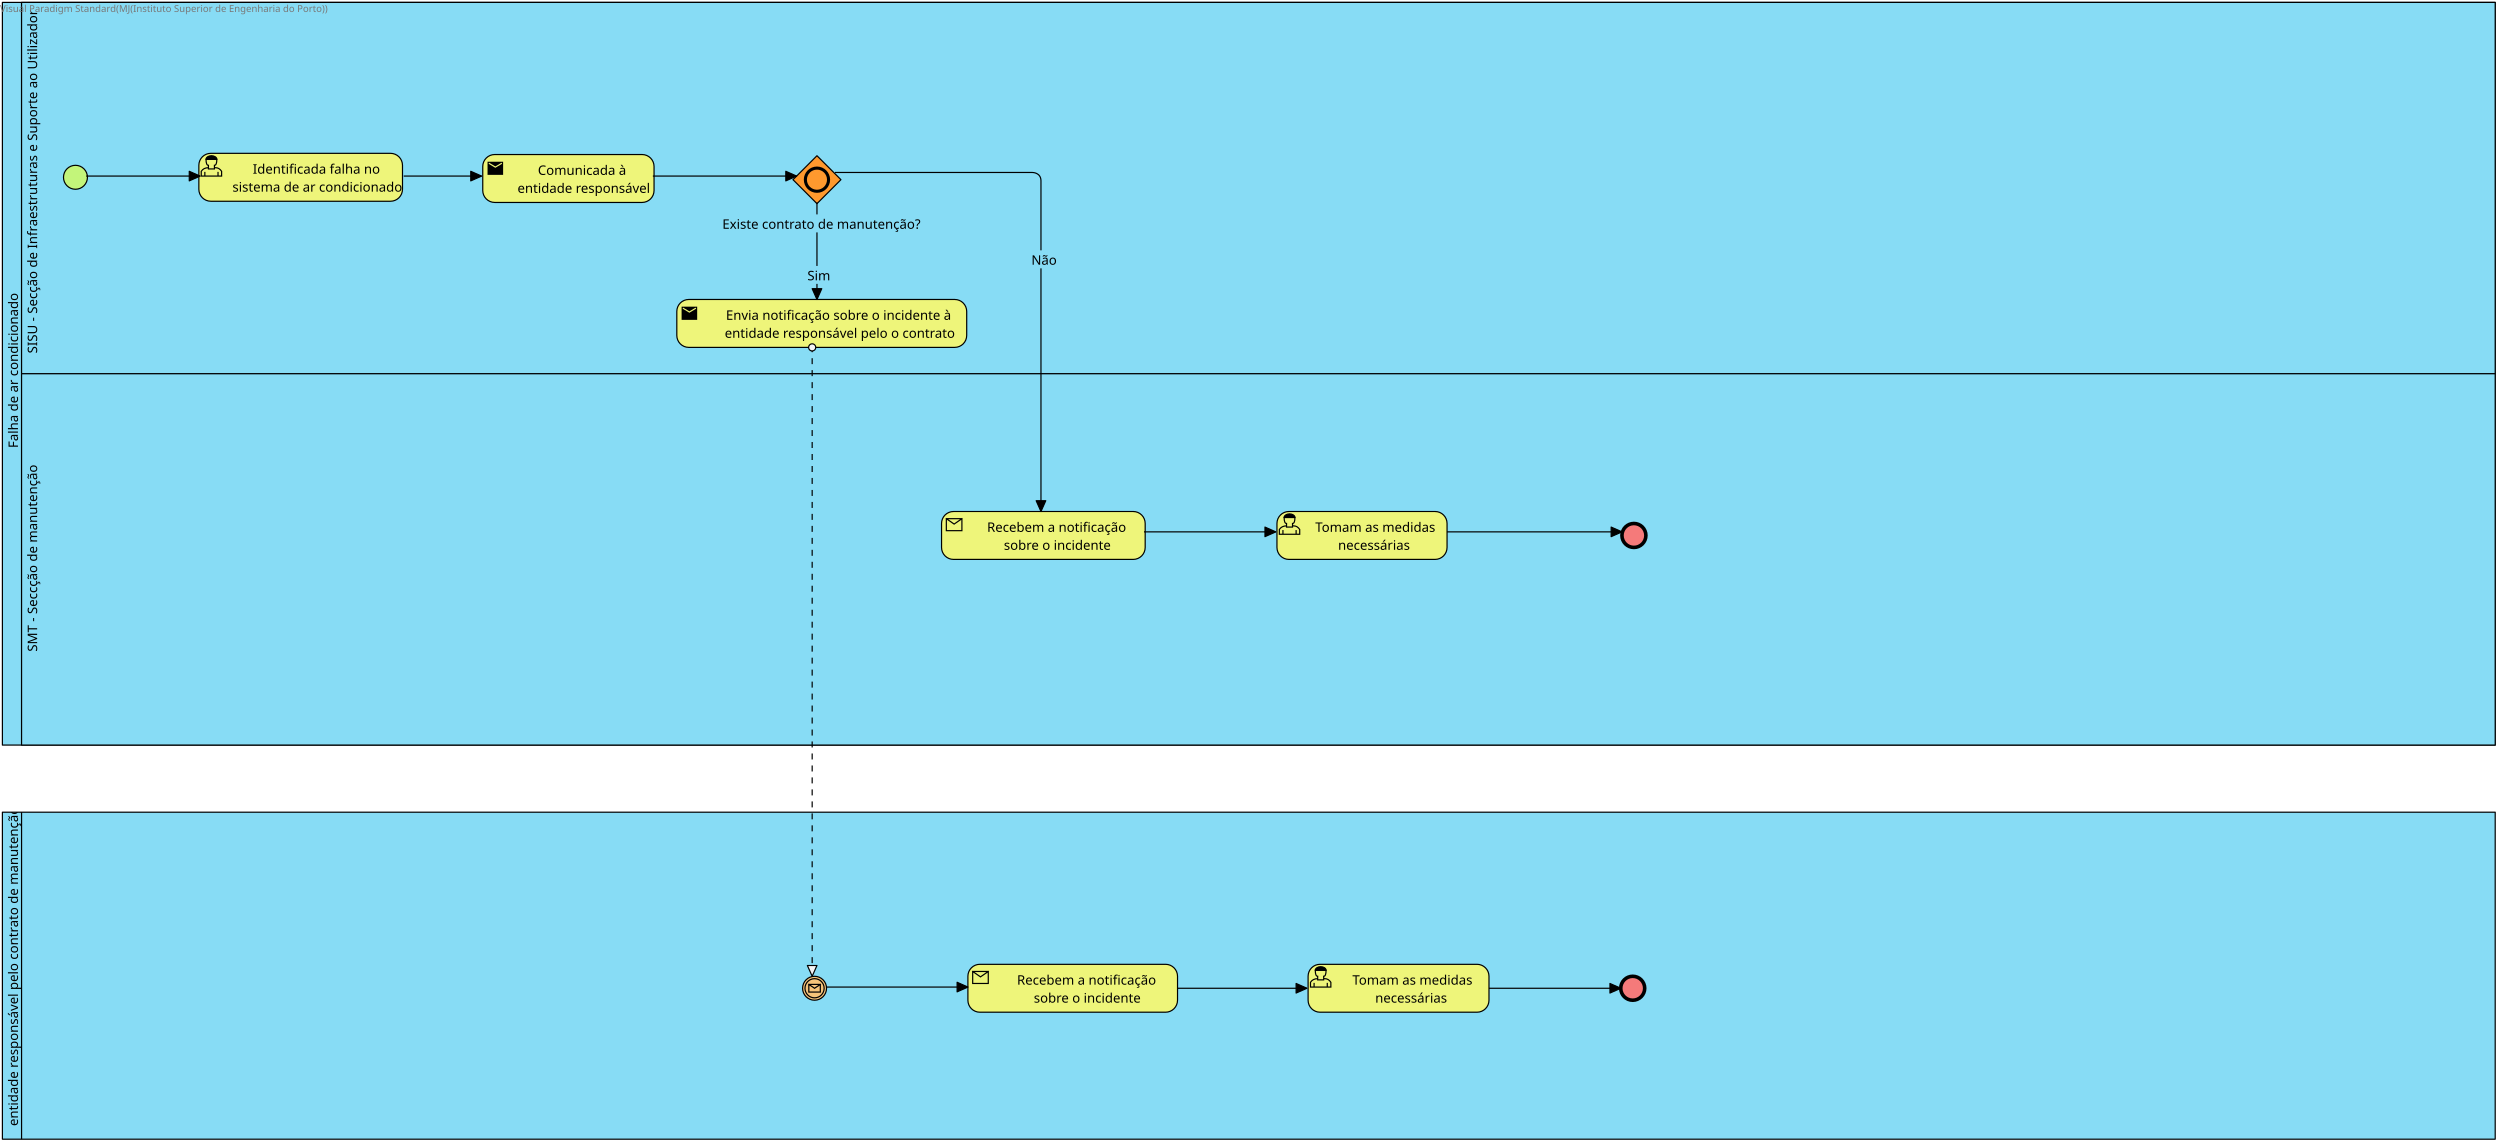
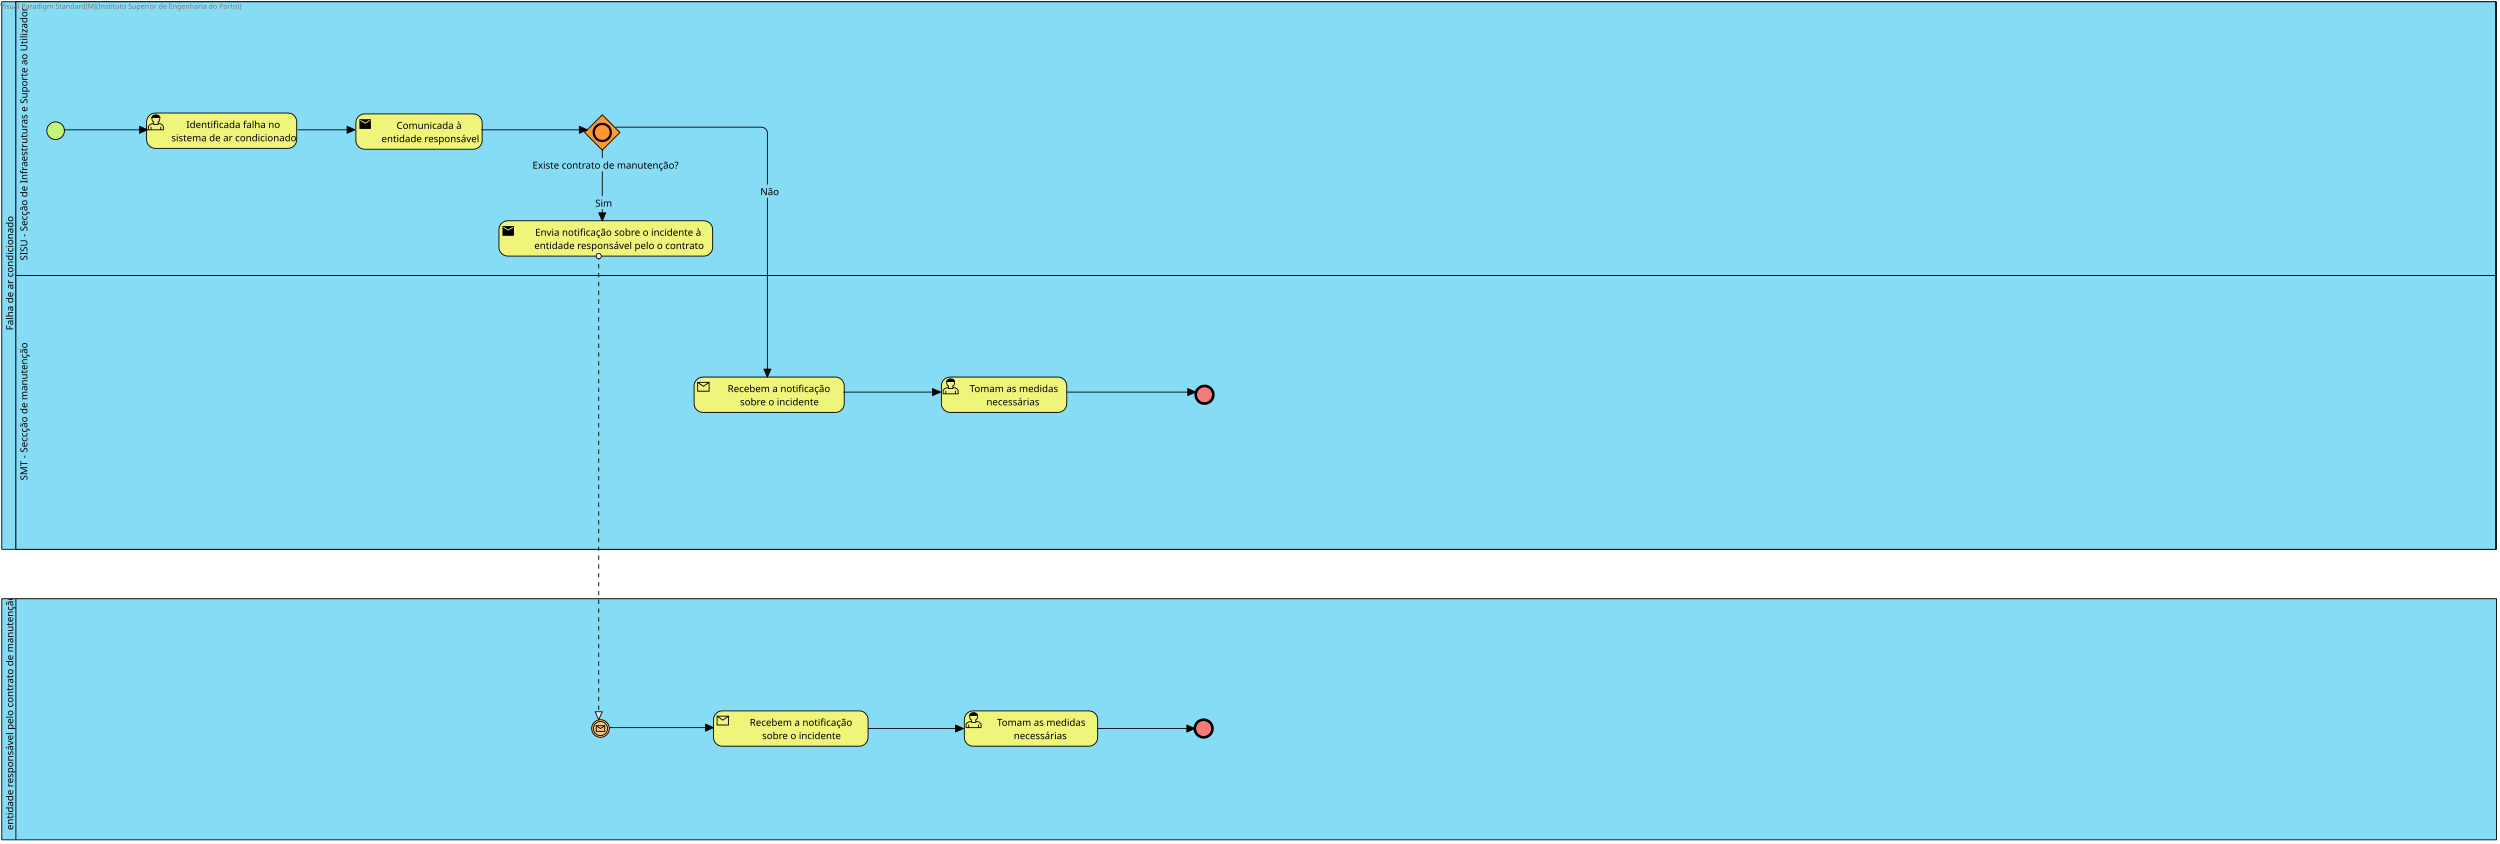
- <svg xmlns="http://www.w3.org/2000/svg" fill-opacity="0" color-rendering="auto" color-interpolation="auto" text-rendering="auto" stroke="rgb(0,0,0)" stroke-linecap="square" width="2087" stroke-miterlimit="10" shape-rendering="auto" stroke-opacity="0" fill="rgb(0,0,0)" stroke-dasharray="none" font-weight="normal" stroke-width="1" height="955" font-family="'Dialog'" font-style="normal" stroke-linejoin="miter" font-size="12px" stroke-dashoffset="0" image-rendering="auto">
+ <svg xmlns="http://www.w3.org/2000/svg" fill-opacity="0" color-rendering="auto" color-interpolation="auto" text-rendering="auto" stroke="rgb(0,0,0)" stroke-linecap="square" width="2831" stroke-miterlimit="10" shape-rendering="auto" stroke-opacity="0" fill="rgb(0,0,0)" stroke-dasharray="none" font-weight="normal" stroke-width="1" height="955" font-family="'Dialog'" font-style="normal" stroke-linejoin="miter" font-size="12px" stroke-dashoffset="0" image-rendering="auto">
  <defs id="genericDefs" />
  <g>
    <defs id="defs1">
      <clipPath clipPathUnits="userSpaceOnUse" id="clipPath1">
-         <path d="M-7 -7 L2092 -7 L2092 631 L-7 631 L-7 -7 Z" />
+         <path d="M-7 -7 L2836 -7 L2836 631 L-7 631 L-7 -7 Z" />
      </clipPath>
      <clipPath clipPathUnits="userSpaceOnUse" id="clipPath2">
        <path d="M0 0 L0 620 L7 620 L7 0 Z" />
      </clipPath>
      <clipPath clipPathUnits="userSpaceOnUse" id="clipPath3">
-         <path d="M0 0 L0 7 L2081 7 L2081 0 Z" />
+         <path d="M0 0 L0 7 L2825 7 L2825 0 Z" />
      </clipPath>
      <clipPath clipPathUnits="userSpaceOnUse" id="clipPath4">
        <path d="M0 0 L0 620 L17 620 L17 0 Z" />
      </clipPath>
      <clipPath clipPathUnits="userSpaceOnUse" id="clipPath5">
        <path d="M620 0 L0 0 L0 17 L620 17 Z" />
      </clipPath>
      <clipPath clipPathUnits="userSpaceOnUse" id="clipPath6">
-         <path d="M-7 -7 L2076 -7 L2076 321 L-7 321 L-7 -7 Z" />
+         <path d="M-7 -7 L2819 -7 L2819 321 L-7 321 L-7 -7 Z" />
      </clipPath>
      <clipPath clipPathUnits="userSpaceOnUse" id="clipPath7">
        <path d="M0 0 L0 310 L17 310 L17 0 Z" />
      </clipPath>
      <clipPath clipPathUnits="userSpaceOnUse" id="clipPath8">
        <path d="M310 0 L0 0 L0 17 L310 17 Z" />
      </clipPath>
      <clipPath clipPathUnits="userSpaceOnUse" id="clipPath9">
        <path d="M-7 -7 L31 -7 L31 31 L-7 31 L-7 -7 Z" />
      </clipPath>
      <clipPath clipPathUnits="userSpaceOnUse" id="clipPath10">
        <path d="M-7 -27 L154 -27 L154 51 L-7 51 L-7 -27 Z" />
      </clipPath>
      <clipPath clipPathUnits="userSpaceOnUse" id="clipPath11">
        <path d="M-9 -29 L152 -29 L152 49 L-9 49 L-9 -29 Z" />
      </clipPath>
      <clipPath clipPathUnits="userSpaceOnUse" id="clipPath12">
        <path d="M0 0 L0 40 L123 40 L123 0 Z" />
      </clipPath>
      <clipPath clipPathUnits="userSpaceOnUse" id="clipPath13">
        <path d="M-7 -27 L181 -27 L181 51 L-7 51 L-7 -27 Z" />
      </clipPath>
      <clipPath clipPathUnits="userSpaceOnUse" id="clipPath14">
        <path d="M-9 -29 L179 -29 L179 49 L-9 49 L-9 -29 Z" />
      </clipPath>
      <clipPath clipPathUnits="userSpaceOnUse" id="clipPath15">
        <path d="M0 0 L0 40 L150 40 L150 0 Z" />
      </clipPath>
      <clipPath clipPathUnits="userSpaceOnUse" id="clipPath16">
        <path d="M-7 -27 L153 -27 L153 51 L-7 51 L-7 -27 Z" />
      </clipPath>
      <clipPath clipPathUnits="userSpaceOnUse" id="clipPath17">
        <path d="M-9 -29 L151 -29 L151 49 L-9 49 L-9 -29 Z" />
      </clipPath>
      <clipPath clipPathUnits="userSpaceOnUse" id="clipPath18">
        <path d="M-9 -9 L33 -9 L33 33 L-9 33 L-9 -9 Z" />
      </clipPath>
      <clipPath clipPathUnits="userSpaceOnUse" id="clipPath19">
        <path d="M-7 -7 L51 -7 L51 51 L-7 51 L-7 -7 Z" />
      </clipPath>
      <clipPath clipPathUnits="userSpaceOnUse" id="clipPath20">
-         <path d="M-7 -7 L2092 -7 L2092 284 L-7 284 L-7 -7 Z" />
+         <path d="M-7 -7 L2836 -7 L2836 284 L-7 284 L-7 -7 Z" />
      </clipPath>
      <clipPath clipPathUnits="userSpaceOnUse" id="clipPath21">
        <path d="M0 0 L0 273 L7 273 L7 0 Z" />
      </clipPath>
      <clipPath clipPathUnits="userSpaceOnUse" id="clipPath22">
        <path d="M0 0 L0 274 L17 274 L17 0 Z" />
      </clipPath>
      <clipPath clipPathUnits="userSpaceOnUse" id="clipPath23">
        <path d="M274 0 L0 0 L0 17 L274 17 Z" />
      </clipPath>
      <clipPath clipPathUnits="userSpaceOnUse" id="clipPath24">
        <path d="M-7 -27 L162 -27 L162 51 L-7 51 L-7 -27 Z" />
      </clipPath>
      <clipPath clipPathUnits="userSpaceOnUse" id="clipPath25">
        <path d="M-9 -29 L160 -29 L160 49 L-9 49 L-9 -29 Z" />
      </clipPath>
      <clipPath clipPathUnits="userSpaceOnUse" id="clipPath26">
        <path d="M0 0 L0 40 L132 40 L132 0 Z" />
      </clipPath>
      <clipPath clipPathUnits="userSpaceOnUse" id="clipPath27">
        <path d="M-7 -27 L186 -27 L186 51 L-7 51 L-7 -27 Z" />
      </clipPath>
      <clipPath clipPathUnits="userSpaceOnUse" id="clipPath28">
        <path d="M-9 -29 L184 -29 L184 49 L-9 49 L-9 -29 Z" />
      </clipPath>
      <clipPath clipPathUnits="userSpaceOnUse" id="clipPath29">
        <path d="M0 0 L0 40 L155 40 L155 0 Z" />
      </clipPath>
      <clipPath clipPathUnits="userSpaceOnUse" id="clipPath30">
        <path d="M-7 -27 L253 -27 L253 51 L-7 51 L-7 -27 Z" />
      </clipPath>
      <clipPath clipPathUnits="userSpaceOnUse" id="clipPath31">
        <path d="M-9 -29 L251 -29 L251 49 L-9 49 L-9 -29 Z" />
      </clipPath>
      <clipPath clipPathUnits="userSpaceOnUse" id="clipPath32">
        <path d="M0 0 L0 40 L223 40 L223 0 Z" />
      </clipPath>
      <clipPath clipPathUnits="userSpaceOnUse" id="clipPath33">
        <path d="M-179 -15 L358 -15 L358 30 L-179 30 L-179 -15 Z" />
      </clipPath>
      <clipPath clipPathUnits="userSpaceOnUse" id="clipPath34">
        <path d="M0 0 L349 0 L349 254 L0 254 L0 0 Z" />
      </clipPath>
      <clipPath clipPathUnits="userSpaceOnUse" id="clipPath35">
        <path d="M0 0 L0 254 L349 254 L349 0 Z" />
      </clipPath>
      <clipPath clipPathUnits="userSpaceOnUse" id="clipPath36">
        <path d="M0 0 L319 0 L319 254 L0 254 L0 0 Z" />
      </clipPath>
      <clipPath clipPathUnits="userSpaceOnUse" id="clipPath37">
        <path d="M0 0 L0 254 L319 254 L319 0 Z" />
      </clipPath>
      <clipPath clipPathUnits="userSpaceOnUse" id="clipPath38">
        <path d="M0 0 L350 0 L350 204 L0 204 L0 0 Z" />
      </clipPath>
      <clipPath clipPathUnits="userSpaceOnUse" id="clipPath39">
        <path d="M0 0 L0 204 L350 204 L350 0 Z" />
      </clipPath>
      <clipPath clipPathUnits="userSpaceOnUse" id="clipPath40">
        <path d="M0 0 L314 0 L314 204 L0 204 L0 0 Z" />
      </clipPath>
      <clipPath clipPathUnits="userSpaceOnUse" id="clipPath41">
        <path d="M0 0 L0 204 L314 204 L314 0 Z" />
      </clipPath>
      <clipPath clipPathUnits="userSpaceOnUse" id="clipPath42">
        <path d="M0 0 L290 0 L290 170 L0 170 L0 0 Z" />
      </clipPath>
      <clipPath clipPathUnits="userSpaceOnUse" id="clipPath43">
        <path d="M0 0 L0 170 L202 170 L202 159 L241 159 L241 170 L290 170 L290 131 L131 131 L131 116 L290 116 L290 0 Z" />
      </clipPath>
      <clipPath clipPathUnits="userSpaceOnUse" id="clipPath44">
        <path d="M0 0 L301 0 L301 411 L0 411 L0 0 Z" />
      </clipPath>
      <clipPath clipPathUnits="userSpaceOnUse" id="clipPath45">
        <path d="M260 127 L260 142 L216 142 L216 127 ZM69 140 L69 155 L30 155 L30 140 ZM0 0 L0 97 L138 97 L138 112 L0 112 L0 411 L301 411 L301 0 Z" />
      </clipPath>
      <clipPath clipPathUnits="userSpaceOnUse" id="clipPath46">
        <path d="M0 0 L279 0 L279 170 L0 170 L0 0 Z" />
      </clipPath>
      <clipPath clipPathUnits="userSpaceOnUse" id="clipPath47">
        <path d="M0 0 L0 170 L279 170 L279 0 Z" />
      </clipPath>
      <clipPath clipPathUnits="userSpaceOnUse" id="clipPath48">
        <path d="M0 0 L280 0 L280 170 L0 170 L0 0 Z" />
      </clipPath>
      <clipPath clipPathUnits="userSpaceOnUse" id="clipPath49">
        <path d="M0 0 L0 170 L280 170 L280 0 Z" />
      </clipPath>
      <clipPath clipPathUnits="userSpaceOnUse" id="clipPath50">
        <path d="M0 0 L246 0 L246 129 L0 129 L0 0 Z" />
      </clipPath>
      <clipPath clipPathUnits="userSpaceOnUse" id="clipPath51">
        <path d="M0 0 L0 129 L246 129 L246 0 Z" />
      </clipPath>
      <clipPath clipPathUnits="userSpaceOnUse" id="clipPath52">
        <path d="M0 0 L129 0 L129 210 L0 210 L0 0 Z" />
      </clipPath>
      <clipPath clipPathUnits="userSpaceOnUse" id="clipPath53">
        <path d="M0 0 L0 72 L129 72 L129 0 ZM84 115 L84 130 L45 130 L45 115 ZM0 87 L0 210 L129 210 L129 87 Z" />
      </clipPath>
      <clipPath clipPathUnits="userSpaceOnUse" id="clipPath54">
        <path d="M0 0 L129 0 L129 654 L0 654 L0 0 Z" />
      </clipPath>
      <clipPath clipPathUnits="userSpaceOnUse" id="clipPath55">
        <path d="M0 0 L0 654 L129 654 L129 0 L88 0 L88 9 L49 9 L49 0 Z" />
      </clipPath>
      <clipPath clipPathUnits="userSpaceOnUse" id="clipPath56">
        <path d="M-39 -15 L78 -15 L78 30 L-39 30 L-39 -15 Z" />
      </clipPath>
      <clipPath clipPathUnits="userSpaceOnUse" id="clipPath57">
        <path d="M-44 -15 L88 -15 L88 30 L-44 30 L-44 -15 Z" />
      </clipPath>
    </defs>
    <g fill="white" text-rendering="geometricPrecision" fill-opacity="1" stroke-opacity="1" stroke="white">
-       <rect x="0" width="2087" height="955" y="0" stroke="none" />
+       <rect x="0" width="2831" height="955" y="0" stroke="none" />
    </g>
    <g font-size="11px" transform="translate(2,2)" fill-opacity="1" fill="rgb(135,220,245)" text-rendering="geometricPrecision" image-rendering="optimizeQuality" font-family="sans-serif" stroke="rgb(135,220,245)" stroke-opacity="1">
-       <rect x="0" width="2081" height="620" y="0" clip-path="url(#clipPath1)" stroke="none" />
+       <rect x="0" width="2825" height="620" y="0" clip-path="url(#clipPath1)" stroke="none" />
    </g>
    <g stroke-linecap="butt" font-size="11px" transform="translate(2,2)" fill-opacity="1" fill="black" text-rendering="geometricPrecision" image-rendering="optimizeQuality" font-family="sans-serif" stroke-linejoin="round" stroke="black" stroke-opacity="1" stroke-miterlimit="0">
-       <rect fill="none" x="0" width="2081" height="620" y="0" clip-path="url(#clipPath1)" />
+       <rect fill="none" x="0" width="2825" height="620" y="0" clip-path="url(#clipPath1)" />
      <line y2="619" fill="none" x1="16" clip-path="url(#clipPath1)" x2="16" y1="0" />
    </g>
    <g font-size="11px" transform="translate(312,312) rotate(-90) translate(-310,-310)" fill-opacity="1" fill="black" text-rendering="geometricPrecision" image-rendering="optimizeQuality" font-family="sans-serif" stroke="black" stroke-opacity="1">
      <text x="248" xml:space="preserve" y="13" clip-path="url(#clipPath5)" stroke="none">Falha de ar condicionado</text>
    </g>
    <g font-size="11px" transform="translate(18,2)" fill-opacity="1" fill="rgb(135,220,245)" text-rendering="geometricPrecision" image-rendering="optimizeQuality" font-family="sans-serif" stroke="rgb(135,220,245)" stroke-opacity="1">
-       <rect x="0" width="2065" height="310" y="0" clip-path="url(#clipPath6)" stroke="none" />
+       <rect x="0" width="2808" height="310" y="0" clip-path="url(#clipPath6)" stroke="none" />
    </g>
    <g stroke-linecap="butt" font-size="11px" transform="translate(18,2)" fill-opacity="1" fill="black" text-rendering="geometricPrecision" image-rendering="optimizeQuality" font-family="sans-serif" stroke-linejoin="round" stroke="black" stroke-opacity="1" stroke-miterlimit="0">
-       <rect fill="none" x="0" width="2065" height="310" y="0" clip-path="url(#clipPath6)" />
+       <rect fill="none" x="0" width="2808" height="310" y="0" clip-path="url(#clipPath6)" />
    </g>
    <g font-size="11px" transform="translate(173,157) rotate(-90) translate(-155,-155)" fill-opacity="1" fill="black" text-rendering="geometricPrecision" image-rendering="optimizeQuality" font-family="sans-serif" stroke="black" stroke-opacity="1">
      <text x="17" xml:space="preserve" y="13" clip-path="url(#clipPath8)" stroke="none">SISU - Secção de Infraestruturas e Suporte ao Utilizador</text>
    </g>
    <g font-size="11px" transform="translate(53,138)" fill-opacity="1" fill="rgb(195,245,122)" text-rendering="geometricPrecision" image-rendering="optimizeQuality" font-family="sans-serif" stroke="rgb(195,245,122)" stroke-opacity="1">
      <circle r="10" clip-path="url(#clipPath9)" cx="10" cy="10" stroke="none" />
    </g>
    <g stroke-linecap="butt" font-size="11px" transform="translate(53,138)" fill-opacity="1" fill="black" text-rendering="geometricPrecision" image-rendering="optimizeQuality" font-family="sans-serif" stroke-linejoin="round" stroke="black" stroke-opacity="1" stroke-miterlimit="0">
      <circle fill="none" r="10" clip-path="url(#clipPath9)" cx="10" cy="10" />
    </g>
    <g font-size="11px" transform="translate(403,129)" fill-opacity="1" fill="rgb(238,245,122)" text-rendering="geometricPrecision" image-rendering="optimizeQuality" font-family="sans-serif" stroke="rgb(238,245,122)" stroke-opacity="1">
      <rect x="0" y="0" clip-path="url(#clipPath10)" width="143" rx="10" ry="10" height="40" stroke="none" />
    </g>
    <g stroke-linecap="butt" font-size="11px" transform="translate(403,129)" fill-opacity="1" fill="black" text-rendering="geometricPrecision" image-rendering="optimizeQuality" font-family="sans-serif" stroke-linejoin="round" stroke="black" stroke-opacity="1" stroke-miterlimit="0">
      <rect x="0" y="0" clip-path="url(#clipPath10)" fill="none" width="143" rx="10" ry="10" height="40" />
      <path stroke-linecap="square" transform="translate(2,2)" clip-path="url(#clipPath11)" stroke-linejoin="miter" d="M13.671 4.814 L14.186 5.671 L13.757 5.929 L8.757 8.929 L8.5 9.083 L8.243 8.929 L3.243 5.929 L2.814 5.671 L3.329 4.814 L3.757 5.071 L8.5 7.917 L8.5 7.917 L13.243 5.071 L13.671 4.814 ZM2 4 L2 15 L15 15 L15 4 Z" stroke="none" stroke-miterlimit="10" />
    </g>
    <g font-size="11px" transform="translate(423,129)" fill-opacity="1" fill="black" text-rendering="geometricPrecision" image-rendering="optimizeQuality" font-family="sans-serif" stroke="black" stroke-opacity="1">
      <text x="26" xml:space="preserve" y="17" clip-path="url(#clipPath12)" stroke="none">Comunicada à</text>
      <text x="9" xml:space="preserve" y="32" clip-path="url(#clipPath12)" stroke="none">entidade responsável</text>
    </g>
    <g font-size="11px" transform="translate(166,128)" fill-opacity="1" fill="rgb(238,245,122)" text-rendering="geometricPrecision" image-rendering="optimizeQuality" font-family="sans-serif" stroke="rgb(238,245,122)" stroke-opacity="1">
      <rect x="0" y="0" clip-path="url(#clipPath13)" width="170" rx="10" ry="10" height="40" stroke="none" />
    </g>
    <g stroke-linecap="butt" font-size="11px" transform="translate(166,128)" fill-opacity="1" fill="black" text-rendering="geometricPrecision" image-rendering="optimizeQuality" font-family="sans-serif" stroke-linejoin="round" stroke="black" stroke-opacity="1" stroke-miterlimit="0">
      <rect x="0" y="0" clip-path="url(#clipPath13)" fill="none" width="170" rx="10" ry="10" height="40" />
      <path stroke-linecap="square" transform="translate(2,2)" clip-path="url(#clipPath14)" stroke-linejoin="miter" d="M13 3 A4.5 3 0 0 0 4 3Z" stroke="none" stroke-miterlimit="10" />
      <path stroke-linecap="square" transform="translate(2,2)" clip-path="url(#clipPath14)" fill="none" stroke-linejoin="miter" d="M13 3 A4.5 3 0 0 0 4 3Z" stroke-miterlimit="10" />
      <path stroke-linecap="square" transform="translate(2,2)" clip-path="url(#clipPath14)" fill="none" stroke-linejoin="miter" d="M6 11 L6 8 Q4 8 4 3 L13 3 Q13 8 11 8 L11 11 ZM6 10 Q2 10 0 13 L0 17 L17 17 L17 13 Q15 10 12 10 M3 17 L3 14 M14 17 L14 14" stroke-miterlimit="10" />
    </g>
    <g font-size="11px" transform="translate(186,128)" fill-opacity="1" fill="black" text-rendering="geometricPrecision" image-rendering="optimizeQuality" font-family="sans-serif" stroke="black" stroke-opacity="1">
      <text x="25" xml:space="preserve" y="17" clip-path="url(#clipPath15)" stroke="none">Identificada falha no</text>
      <text x="8" xml:space="preserve" y="32" clip-path="url(#clipPath15)" stroke="none">sistema de ar condicionado</text>
    </g>
    <g font-size="11px" transform="translate(18,312)" fill-opacity="1" fill="rgb(135,220,245)" text-rendering="geometricPrecision" image-rendering="optimizeQuality" font-family="sans-serif" stroke="rgb(135,220,245)" stroke-opacity="1">
-       <rect x="0" width="2065" height="310" y="0" clip-path="url(#clipPath6)" stroke="none" />
+       <rect x="0" width="2808" height="310" y="0" clip-path="url(#clipPath6)" stroke="none" />
    </g>
    <g stroke-linecap="butt" font-size="11px" transform="translate(18,312)" fill-opacity="1" fill="black" text-rendering="geometricPrecision" image-rendering="optimizeQuality" font-family="sans-serif" stroke-linejoin="round" stroke="black" stroke-opacity="1" stroke-miterlimit="0">
-       <rect fill="none" x="0" width="2065" height="310" y="0" clip-path="url(#clipPath6)" />
+       <rect fill="none" x="0" width="2808" height="310" y="0" clip-path="url(#clipPath6)" />
    </g>
    <g font-size="11px" transform="translate(173,467) rotate(-90) translate(-155,-155)" fill-opacity="1" fill="black" text-rendering="geometricPrecision" image-rendering="optimizeQuality" font-family="sans-serif" stroke="black" stroke-opacity="1">
      <text x="78" xml:space="preserve" y="13" clip-path="url(#clipPath8)" stroke="none">SMT - Seccção de manutenção</text>
    </g>
    <g font-size="11px" transform="translate(1066,427)" fill-opacity="1" fill="rgb(238,245,122)" text-rendering="geometricPrecision" image-rendering="optimizeQuality" font-family="sans-serif" stroke="rgb(238,245,122)" stroke-opacity="1">
      <rect x="0" y="0" clip-path="url(#clipPath16)" width="142" rx="10" ry="10" height="40" stroke="none" />
    </g>
    <g stroke-linecap="butt" font-size="11px" transform="translate(1066,427)" fill-opacity="1" fill="black" text-rendering="geometricPrecision" image-rendering="optimizeQuality" font-family="sans-serif" stroke-linejoin="round" stroke="black" stroke-opacity="1" stroke-miterlimit="0">
      <rect x="0" y="0" clip-path="url(#clipPath16)" fill="none" width="142" rx="10" ry="10" height="40" />
      <path stroke-linecap="square" transform="translate(2,2)" clip-path="url(#clipPath17)" stroke-linejoin="miter" d="M13 3 A4.5 3 0 0 0 4 3Z" stroke="none" stroke-miterlimit="10" />
      <path stroke-linecap="square" transform="translate(2,2)" clip-path="url(#clipPath17)" fill="none" stroke-linejoin="miter" d="M13 3 A4.5 3 0 0 0 4 3Z" stroke-miterlimit="10" />
      <path stroke-linecap="square" transform="translate(2,2)" clip-path="url(#clipPath17)" fill="none" stroke-linejoin="miter" d="M6 11 L6 8 Q4 8 4 3 L13 3 Q13 8 11 8 L11 11 ZM6 10 Q2 10 0 13 L0 17 L17 17 L17 13 Q15 10 12 10 M3 17 L3 14 M14 17 L14 14" stroke-miterlimit="10" />
    </g>
    <g font-size="11px" transform="translate(1086,427)" fill-opacity="1" fill="black" text-rendering="geometricPrecision" image-rendering="optimizeQuality" font-family="sans-serif" stroke="black" stroke-opacity="1">
      <text x="12" xml:space="preserve" y="17" clip-path="url(#clipPath12)" stroke="none">Tomam as medidas</text>
      <text x="31" xml:space="preserve" y="32" clip-path="url(#clipPath12)" stroke="none">necessárias</text>
    </g>
    <g font-size="11px" transform="translate(1354,437)" fill-opacity="1" fill="rgb(245,122,122)" text-rendering="geometricPrecision" image-rendering="optimizeQuality" font-family="sans-serif" stroke="rgb(245,122,122)" stroke-opacity="1">
      <circle r="10" clip-path="url(#clipPath18)" cx="10" cy="10" stroke="none" />
    </g>
    <g fill-opacity="1" text-rendering="geometricPrecision" stroke="black" stroke-linecap="butt" transform="translate(1354,437)" stroke-miterlimit="0" stroke-opacity="1" fill="black" stroke-width="3" font-family="sans-serif" stroke-linejoin="round" font-size="11px" image-rendering="optimizeQuality">
      <circle fill="none" r="10" clip-path="url(#clipPath18)" cx="10" cy="10" />
    </g>
    <g font-size="11px" transform="translate(662,130)" fill-opacity="1" fill="rgb(255,153,46)" text-rendering="geometricPrecision" image-rendering="optimizeQuality" font-family="sans-serif" stroke="rgb(255,153,46)" stroke-opacity="1">
      <polygon points=" 20 0 40 20 20 40 0 20" stroke="none" clip-path="url(#clipPath19)" />
    </g>
    <g stroke-linecap="butt" font-size="11px" transform="translate(662,130)" fill-opacity="1" fill="black" text-rendering="geometricPrecision" image-rendering="optimizeQuality" font-family="sans-serif" stroke-linejoin="round" stroke="black" stroke-opacity="1" stroke-miterlimit="0">
      <polygon fill="none" points=" 20 0 40 20 20 40 0 20" clip-path="url(#clipPath19)" />
    </g>
    <g font-size="11px" transform="translate(662,130)" fill-opacity="1" fill="black" text-rendering="geometricPrecision" image-rendering="optimizeQuality" font-family="sans-serif" stroke="black" stroke-width="2.581" stroke-opacity="1">
      <path fill="none" d="M29.677 20 C29.677 25.345 25.345 29.677 20 29.677 C14.655 29.677 10.323 25.345 10.323 20 C10.323 14.655 14.655 10.323 20 10.323 C25.345 10.323 29.677 14.655 29.677 20 Z" clip-path="url(#clipPath19)" />
    </g>
    <g font-size="11px" transform="translate(786,427)" fill-opacity="1" fill="rgb(238,245,122)" text-rendering="geometricPrecision" image-rendering="optimizeQuality" font-family="sans-serif" stroke="rgb(238,245,122)" stroke-opacity="1">
      <rect x="0" y="0" clip-path="url(#clipPath13)" width="170" rx="10" ry="10" height="40" stroke="none" />
    </g>
    <g stroke-linecap="butt" font-size="11px" transform="translate(786,427)" fill-opacity="1" fill="black" text-rendering="geometricPrecision" image-rendering="optimizeQuality" font-family="sans-serif" stroke-linejoin="round" stroke="black" stroke-opacity="1" stroke-miterlimit="0">
      <rect x="0" y="0" clip-path="url(#clipPath13)" fill="none" width="170" rx="10" ry="10" height="40" />
      <path stroke-linecap="square" transform="translate(2,2)" clip-path="url(#clipPath14)" fill="none" stroke-linejoin="miter" d="M2 4 L2 14 L15 14 L15 4 ZL8.5 8.5 L15 4" stroke-miterlimit="10" />
    </g>
    <g font-size="11px" transform="translate(806,427)" fill-opacity="1" fill="black" text-rendering="geometricPrecision" image-rendering="optimizeQuality" font-family="sans-serif" stroke="black" stroke-opacity="1">
      <text x="18" xml:space="preserve" y="17" clip-path="url(#clipPath15)" stroke="none">Recebem a notificação</text>
      <text x="32" xml:space="preserve" y="32" clip-path="url(#clipPath15)" stroke="none">sobre o incidente</text>
    </g>
    <g font-size="11px" transform="translate(2,678)" fill-opacity="1" fill="rgb(135,220,245)" text-rendering="geometricPrecision" image-rendering="optimizeQuality" font-family="sans-serif" stroke="rgb(135,220,245)" stroke-opacity="1">
-       <rect x="0" width="2081" height="273" y="0" clip-path="url(#clipPath20)" stroke="none" />
+       <rect x="0" width="2825" height="273" y="0" clip-path="url(#clipPath20)" stroke="none" />
    </g>
    <g stroke-linecap="butt" font-size="11px" transform="translate(2,678)" fill-opacity="1" fill="black" text-rendering="geometricPrecision" image-rendering="optimizeQuality" font-family="sans-serif" stroke-linejoin="round" stroke="black" stroke-opacity="1" stroke-miterlimit="0">
-       <rect fill="none" x="0" width="2081" height="273" y="0" clip-path="url(#clipPath20)" />
+       <rect fill="none" x="0" width="2825" height="273" y="0" clip-path="url(#clipPath20)" />
      <line y2="273" fill="none" x1="16" clip-path="url(#clipPath20)" x2="16" y1="0" />
    </g>
    <g font-size="11px" transform="translate(139,815) rotate(-90) translate(-137,-137)" fill-opacity="1" fill="black" text-rendering="geometricPrecision" image-rendering="optimizeQuality" font-family="sans-serif" stroke="black" stroke-opacity="1">
      <text x="12" xml:space="preserve" y="13" clip-path="url(#clipPath23)" stroke="none">entidade responsável pelo contrato de manutenção</text>
    </g>
    <g font-size="11px" transform="translate(1353,815)" fill-opacity="1" fill="rgb(245,122,122)" text-rendering="geometricPrecision" image-rendering="optimizeQuality" font-family="sans-serif" stroke="rgb(245,122,122)" stroke-opacity="1">
      <circle r="10" clip-path="url(#clipPath18)" cx="10" cy="10" stroke="none" />
    </g>
    <g fill-opacity="1" text-rendering="geometricPrecision" stroke="black" stroke-linecap="butt" transform="translate(1353,815)" stroke-miterlimit="0" stroke-opacity="1" fill="black" stroke-width="3" font-family="sans-serif" stroke-linejoin="round" font-size="11px" image-rendering="optimizeQuality">
      <circle fill="none" r="10" clip-path="url(#clipPath18)" cx="10" cy="10" />
    </g>
    <g font-size="11px" transform="translate(1092,805)" fill-opacity="1" fill="rgb(238,245,122)" text-rendering="geometricPrecision" image-rendering="optimizeQuality" font-family="sans-serif" stroke="rgb(238,245,122)" stroke-opacity="1">
      <rect x="0" y="0" clip-path="url(#clipPath24)" width="151" rx="10" ry="10" height="40" stroke="none" />
    </g>
    <g stroke-linecap="butt" font-size="11px" transform="translate(1092,805)" fill-opacity="1" fill="black" text-rendering="geometricPrecision" image-rendering="optimizeQuality" font-family="sans-serif" stroke-linejoin="round" stroke="black" stroke-opacity="1" stroke-miterlimit="0">
      <rect x="0" y="0" clip-path="url(#clipPath24)" fill="none" width="151" rx="10" ry="10" height="40" />
      <path stroke-linecap="square" transform="translate(2,2)" clip-path="url(#clipPath25)" stroke-linejoin="miter" d="M13 3 A4.5 3 0 0 0 4 3Z" stroke="none" stroke-miterlimit="10" />
      <path stroke-linecap="square" transform="translate(2,2)" clip-path="url(#clipPath25)" fill="none" stroke-linejoin="miter" d="M13 3 A4.5 3 0 0 0 4 3Z" stroke-miterlimit="10" />
      <path stroke-linecap="square" transform="translate(2,2)" clip-path="url(#clipPath25)" fill="none" stroke-linejoin="miter" d="M6 11 L6 8 Q4 8 4 3 L13 3 Q13 8 11 8 L11 11 ZM6 10 Q2 10 0 13 L0 17 L17 17 L17 13 Q15 10 12 10 M3 17 L3 14 M14 17 L14 14" stroke-miterlimit="10" />
    </g>
    <g font-size="11px" transform="translate(1112,805)" fill-opacity="1" fill="black" text-rendering="geometricPrecision" image-rendering="optimizeQuality" font-family="sans-serif" stroke="black" stroke-opacity="1">
      <text x="17" xml:space="preserve" y="17" clip-path="url(#clipPath26)" stroke="none">Tomam as medidas</text>
      <text x="36" xml:space="preserve" y="32" clip-path="url(#clipPath26)" stroke="none">necessárias</text>
    </g>
    <g font-size="11px" transform="translate(808,805)" fill-opacity="1" fill="rgb(238,245,122)" text-rendering="geometricPrecision" image-rendering="optimizeQuality" font-family="sans-serif" stroke="rgb(238,245,122)" stroke-opacity="1">
      <rect x="0" y="0" clip-path="url(#clipPath27)" width="175" rx="10" ry="10" height="40" stroke="none" />
    </g>
    <g stroke-linecap="butt" font-size="11px" transform="translate(808,805)" fill-opacity="1" fill="black" text-rendering="geometricPrecision" image-rendering="optimizeQuality" font-family="sans-serif" stroke-linejoin="round" stroke="black" stroke-opacity="1" stroke-miterlimit="0">
      <rect x="0" y="0" clip-path="url(#clipPath27)" fill="none" width="175" rx="10" ry="10" height="40" />
      <path stroke-linecap="square" transform="translate(2,2)" clip-path="url(#clipPath28)" fill="none" stroke-linejoin="miter" d="M2 4 L2 14 L15 14 L15 4 ZL8.5 8.5 L15 4" stroke-miterlimit="10" />
    </g>
    <g font-size="11px" transform="translate(828,805)" fill-opacity="1" fill="black" text-rendering="geometricPrecision" image-rendering="optimizeQuality" font-family="sans-serif" stroke="black" stroke-opacity="1">
      <text x="21" xml:space="preserve" y="17" clip-path="url(#clipPath29)" stroke="none">Recebem a notificação</text>
      <text x="35" xml:space="preserve" y="32" clip-path="url(#clipPath29)" stroke="none">sobre o incidente</text>
    </g>
    <g font-size="11px" transform="translate(670,815)" fill-opacity="1" fill="rgb(245,196,122)" text-rendering="geometricPrecision" image-rendering="optimizeQuality" font-family="sans-serif" stroke="rgb(245,196,122)" stroke-opacity="1">
      <circle r="10" clip-path="url(#clipPath9)" cx="10" cy="10" stroke="none" />
    </g>
    <g stroke-linecap="butt" font-size="11px" transform="translate(670,815)" fill-opacity="1" fill="black" text-rendering="geometricPrecision" image-rendering="optimizeQuality" font-family="sans-serif" stroke-linejoin="round" stroke="black" stroke-opacity="1" stroke-miterlimit="0">
      <circle fill="none" r="10" clip-path="url(#clipPath9)" cx="10" cy="10" />
      <circle fill="none" r="8" clip-path="url(#clipPath9)" cx="10" cy="10" />
      <path fill="none" stroke-miterlimit="10" d="M5.2 6.8 L14.8 6.8 L14.8 13.2 L5.2 13.2 L5.2 6.8 ZM5.2 6.8 L10 10 L14.8 6.8" clip-path="url(#clipPath9)" stroke-linecap="square" stroke-linejoin="miter" />
    </g>
    <g font-size="11px" transform="translate(565,250)" fill-opacity="1" fill="rgb(238,245,122)" text-rendering="geometricPrecision" image-rendering="optimizeQuality" font-family="sans-serif" stroke="rgb(238,245,122)" stroke-opacity="1">
      <rect x="0" y="0" clip-path="url(#clipPath30)" width="242" rx="10" ry="10" height="40" stroke="none" />
    </g>
    <g stroke-linecap="butt" font-size="11px" transform="translate(565,250)" fill-opacity="1" fill="black" text-rendering="geometricPrecision" image-rendering="optimizeQuality" font-family="sans-serif" stroke-linejoin="round" stroke="black" stroke-opacity="1" stroke-miterlimit="0">
      <rect x="0" y="0" clip-path="url(#clipPath30)" fill="none" width="242" rx="10" ry="10" height="40" />
      <path stroke-linecap="square" transform="translate(2,2)" clip-path="url(#clipPath31)" stroke-linejoin="miter" d="M13.671 4.814 L14.186 5.671 L13.757 5.929 L8.757 8.929 L8.5 9.083 L8.243 8.929 L3.243 5.929 L2.814 5.671 L3.329 4.814 L3.757 5.071 L8.5 7.917 L8.5 7.917 L13.243 5.071 L13.671 4.814 ZM2 4 L2 15 L15 15 L15 4 Z" stroke="none" stroke-miterlimit="10" />
    </g>
    <g font-size="11px" transform="translate(585,250)" fill-opacity="1" fill="black" text-rendering="geometricPrecision" image-rendering="optimizeQuality" font-family="sans-serif" stroke="black" stroke-opacity="1">
      <text x="21" xml:space="preserve" y="17" clip-path="url(#clipPath32)" stroke="none">Envia notificação sobre o incidente à</text>
      <text x="20" xml:space="preserve" y="32" clip-path="url(#clipPath32)" stroke="none">entidade responsável pelo o contrato</text>
    </g>
    <g font-size="11px" transform="translate(593,179)" fill-opacity="1" fill="black" text-rendering="geometricPrecision" image-rendering="optimizeQuality" font-family="sans-serif" stroke="black" stroke-opacity="1">
      <text x="10" xml:space="preserve" y="12" clip-path="url(#clipPath33)" stroke="none">Existe contrato de manutenção?</text>
    </g>
    <g stroke-linecap="butt" font-size="11px" transform="translate(-53,22)" fill-opacity="1" fill="black" text-rendering="geometricPrecision" image-rendering="optimizeQuality" font-family="sans-serif" stroke-linejoin="round" stroke="black" stroke-opacity="1">
      <line y2="125" fill="none" x1="125" clip-path="url(#clipPath35)" x2="220" y1="125" />
      <polygon points=" 220 125 211 121 211 129" clip-path="url(#clipPath35)" stroke="none" />
      <polygon fill="none" points=" 220 125 211 121 211 129" clip-path="url(#clipPath35)" />
    </g>
    <g stroke-linecap="butt" font-size="11px" transform="translate(212,22)" fill-opacity="1" fill="black" text-rendering="geometricPrecision" image-rendering="optimizeQuality" font-family="sans-serif" stroke-linejoin="round" stroke="black" stroke-opacity="1">
      <line y2="125" fill="none" x1="125" clip-path="url(#clipPath37)" x2="190" y1="125" />
      <polygon points=" 190 125 181 121 181 129" clip-path="url(#clipPath37)" stroke="none" />
      <polygon fill="none" points=" 190 125 181 121 181 129" clip-path="url(#clipPath37)" />
    </g>
    <g stroke-linecap="butt" font-size="11px" transform="translate(1108,344)" fill-opacity="1" fill="black" text-rendering="geometricPrecision" image-rendering="optimizeQuality" font-family="sans-serif" stroke-linejoin="round" stroke="black" stroke-opacity="1">
      <line y2="100" fill="none" x1="100" clip-path="url(#clipPath39)" x2="246" y1="100" />
      <polygon points=" 246 100 237 96 237 104" clip-path="url(#clipPath39)" stroke="none" />
      <polygon fill="none" points=" 246 100 237 96 237 104" clip-path="url(#clipPath39)" />
    </g>
    <g stroke-linecap="butt" font-size="11px" transform="translate(855,344)" fill-opacity="1" fill="black" text-rendering="geometricPrecision" image-rendering="optimizeQuality" font-family="sans-serif" stroke-linejoin="round" stroke="black" stroke-opacity="1">
      <line y2="100" fill="none" x1="100" clip-path="url(#clipPath41)" x2="210" y1="100" />
      <polygon points=" 210 100 201 96 201 104" clip-path="url(#clipPath41)" stroke="none" />
      <polygon fill="none" points=" 210 100 201 96 201 104" clip-path="url(#clipPath41)" />
    </g>
    <g stroke-linecap="butt" font-size="11px" transform="translate(462,63)" fill-opacity="1" fill="black" text-rendering="geometricPrecision" image-rendering="optimizeQuality" font-family="sans-serif" stroke-linejoin="round" stroke="black" stroke-opacity="1">
      <line y2="84" fill="none" x1="83" clip-path="url(#clipPath43)" x2="203" y1="84" />
      <polygon points=" 203 84 194 80 194 88" clip-path="url(#clipPath43)" stroke="none" />
      <polygon fill="none" points=" 203 84 194 80 194 88" clip-path="url(#clipPath43)" />
    </g>
    <g stroke-linecap="butt" font-size="11px" transform="translate(634,82)" fill-opacity="1" fill="black" text-rendering="geometricPrecision" image-rendering="optimizeQuality" font-family="sans-serif" stroke-linejoin="round" stroke="black" stroke-opacity="1">
      <path fill="none" d="M63 62 L228 62 C228 62 235 62 235 69 M235 69 L235 345" clip-path="url(#clipPath45)" />
      <polygon points=" 235 345 239 336 231 336" clip-path="url(#clipPath45)" stroke="none" />
      <polygon fill="none" points=" 235 345 239 336 231 336" clip-path="url(#clipPath45)" />
    </g>
    <g stroke-linecap="butt" font-size="11px" transform="translate(900,742)" fill-opacity="1" fill="black" text-rendering="geometricPrecision" image-rendering="optimizeQuality" font-family="sans-serif" stroke-linejoin="round" stroke="black" stroke-opacity="1">
      <line y2="83" fill="none" x1="83" clip-path="url(#clipPath47)" x2="191" y1="83" />
      <polygon points=" 191 83 182 79 182 87" clip-path="url(#clipPath47)" stroke="none" />
      <polygon fill="none" points=" 191 83 182 79 182 87" clip-path="url(#clipPath47)" />
    </g>
    <g stroke-linecap="butt" font-size="11px" transform="translate(1160,742)" fill-opacity="1" fill="black" text-rendering="geometricPrecision" image-rendering="optimizeQuality" font-family="sans-serif" stroke-linejoin="round" stroke="black" stroke-opacity="1">
      <line y2="83" fill="none" x1="83" clip-path="url(#clipPath49)" x2="193" y1="83" />
      <polygon points=" 193 83 184 79 184 87" clip-path="url(#clipPath49)" stroke="none" />
      <polygon fill="none" points=" 193 83 184 79 184 87" clip-path="url(#clipPath49)" />
    </g>
    <g stroke-linecap="butt" font-size="11px" transform="translate(628,762)" fill-opacity="1" fill="black" text-rendering="geometricPrecision" image-rendering="optimizeQuality" font-family="sans-serif" stroke-linejoin="round" stroke="black" stroke-opacity="1">
      <line y2="62" fill="none" x1="62" clip-path="url(#clipPath51)" x2="180" y1="62" />
      <polygon points=" 180 62 171 58 171 66" clip-path="url(#clipPath51)" stroke="none" />
      <polygon fill="none" points=" 180 62 171 58 171 66" clip-path="url(#clipPath51)" />
    </g>
    <g stroke-linecap="butt" font-size="11px" transform="translate(619,107)" fill-opacity="1" fill="black" text-rendering="geometricPrecision" image-rendering="optimizeQuality" font-family="sans-serif" stroke-linejoin="round" stroke="black" stroke-opacity="1">
      <line y2="143" fill="none" x1="63" clip-path="url(#clipPath53)" x2="63" y1="62" />
      <polygon points=" 63 143 67 134 59 134" clip-path="url(#clipPath53)" stroke="none" />
      <polygon fill="none" points=" 63 143 67 134 59 134" clip-path="url(#clipPath53)" />
    </g>
    <g fill-opacity="1" text-rendering="geometricPrecision" stroke="black" stroke-linecap="butt" transform="translate(615,228)" stroke-opacity="1" fill="black" stroke-dasharray="5" font-family="sans-serif" stroke-linejoin="round" font-size="11px" stroke-dashoffset="1" image-rendering="optimizeQuality">
      <line y2="587" fill="none" x1="63" clip-path="url(#clipPath55)" x2="63" y1="62" />
    </g>
    <g stroke-linecap="butt" font-size="11px" transform="translate(615,228)" fill-opacity="1" fill="rgb(244,244,244)" text-rendering="geometricPrecision" image-rendering="optimizeQuality" font-family="sans-serif" stroke-linejoin="round" stroke="rgb(244,244,244)" stroke-opacity="1">
      <circle r="3" clip-path="url(#clipPath55)" cx="63" cy="62" stroke="none" />
      <circle fill="none" r="3" clip-path="url(#clipPath55)" cx="63" cy="62" stroke="black" />
      <polygon points=" 63 587 67 578 59 578" clip-path="url(#clipPath55)" stroke="none" />
      <polygon fill="none" clip-path="url(#clipPath55)" points=" 63 587 67 578 59 578" stroke="black" />
    </g>
    <g font-size="11px" transform="translate(664,222)" fill-opacity="1" fill="black" text-rendering="geometricPrecision" image-rendering="optimizeQuality" font-family="sans-serif" stroke="black" stroke-opacity="1">
      <text x="10" xml:space="preserve" y="12" clip-path="url(#clipPath56)" stroke="none">Sim</text>
    </g>
    <g font-size="11px" transform="translate(850,209)" fill-opacity="1" fill="black" text-rendering="geometricPrecision" image-rendering="optimizeQuality" font-family="sans-serif" stroke="black" stroke-opacity="1">
      <text x="11" xml:space="preserve" y="12" clip-path="url(#clipPath57)" stroke="none">Não</text>
    </g>
    <g font-size="8px" fill-opacity="1" fill="rgb(120,120,120)" text-rendering="geometricPrecision" image-rendering="optimizeQuality" stroke="rgb(120,120,120)" stroke-opacity="1">
      <text x="0" xml:space="preserve" y="10" stroke="none">Visual Paradigm Standard(MJ(Instituto Superior de Engenharia do Porto))</text>
    </g>
  </g>
</svg>
